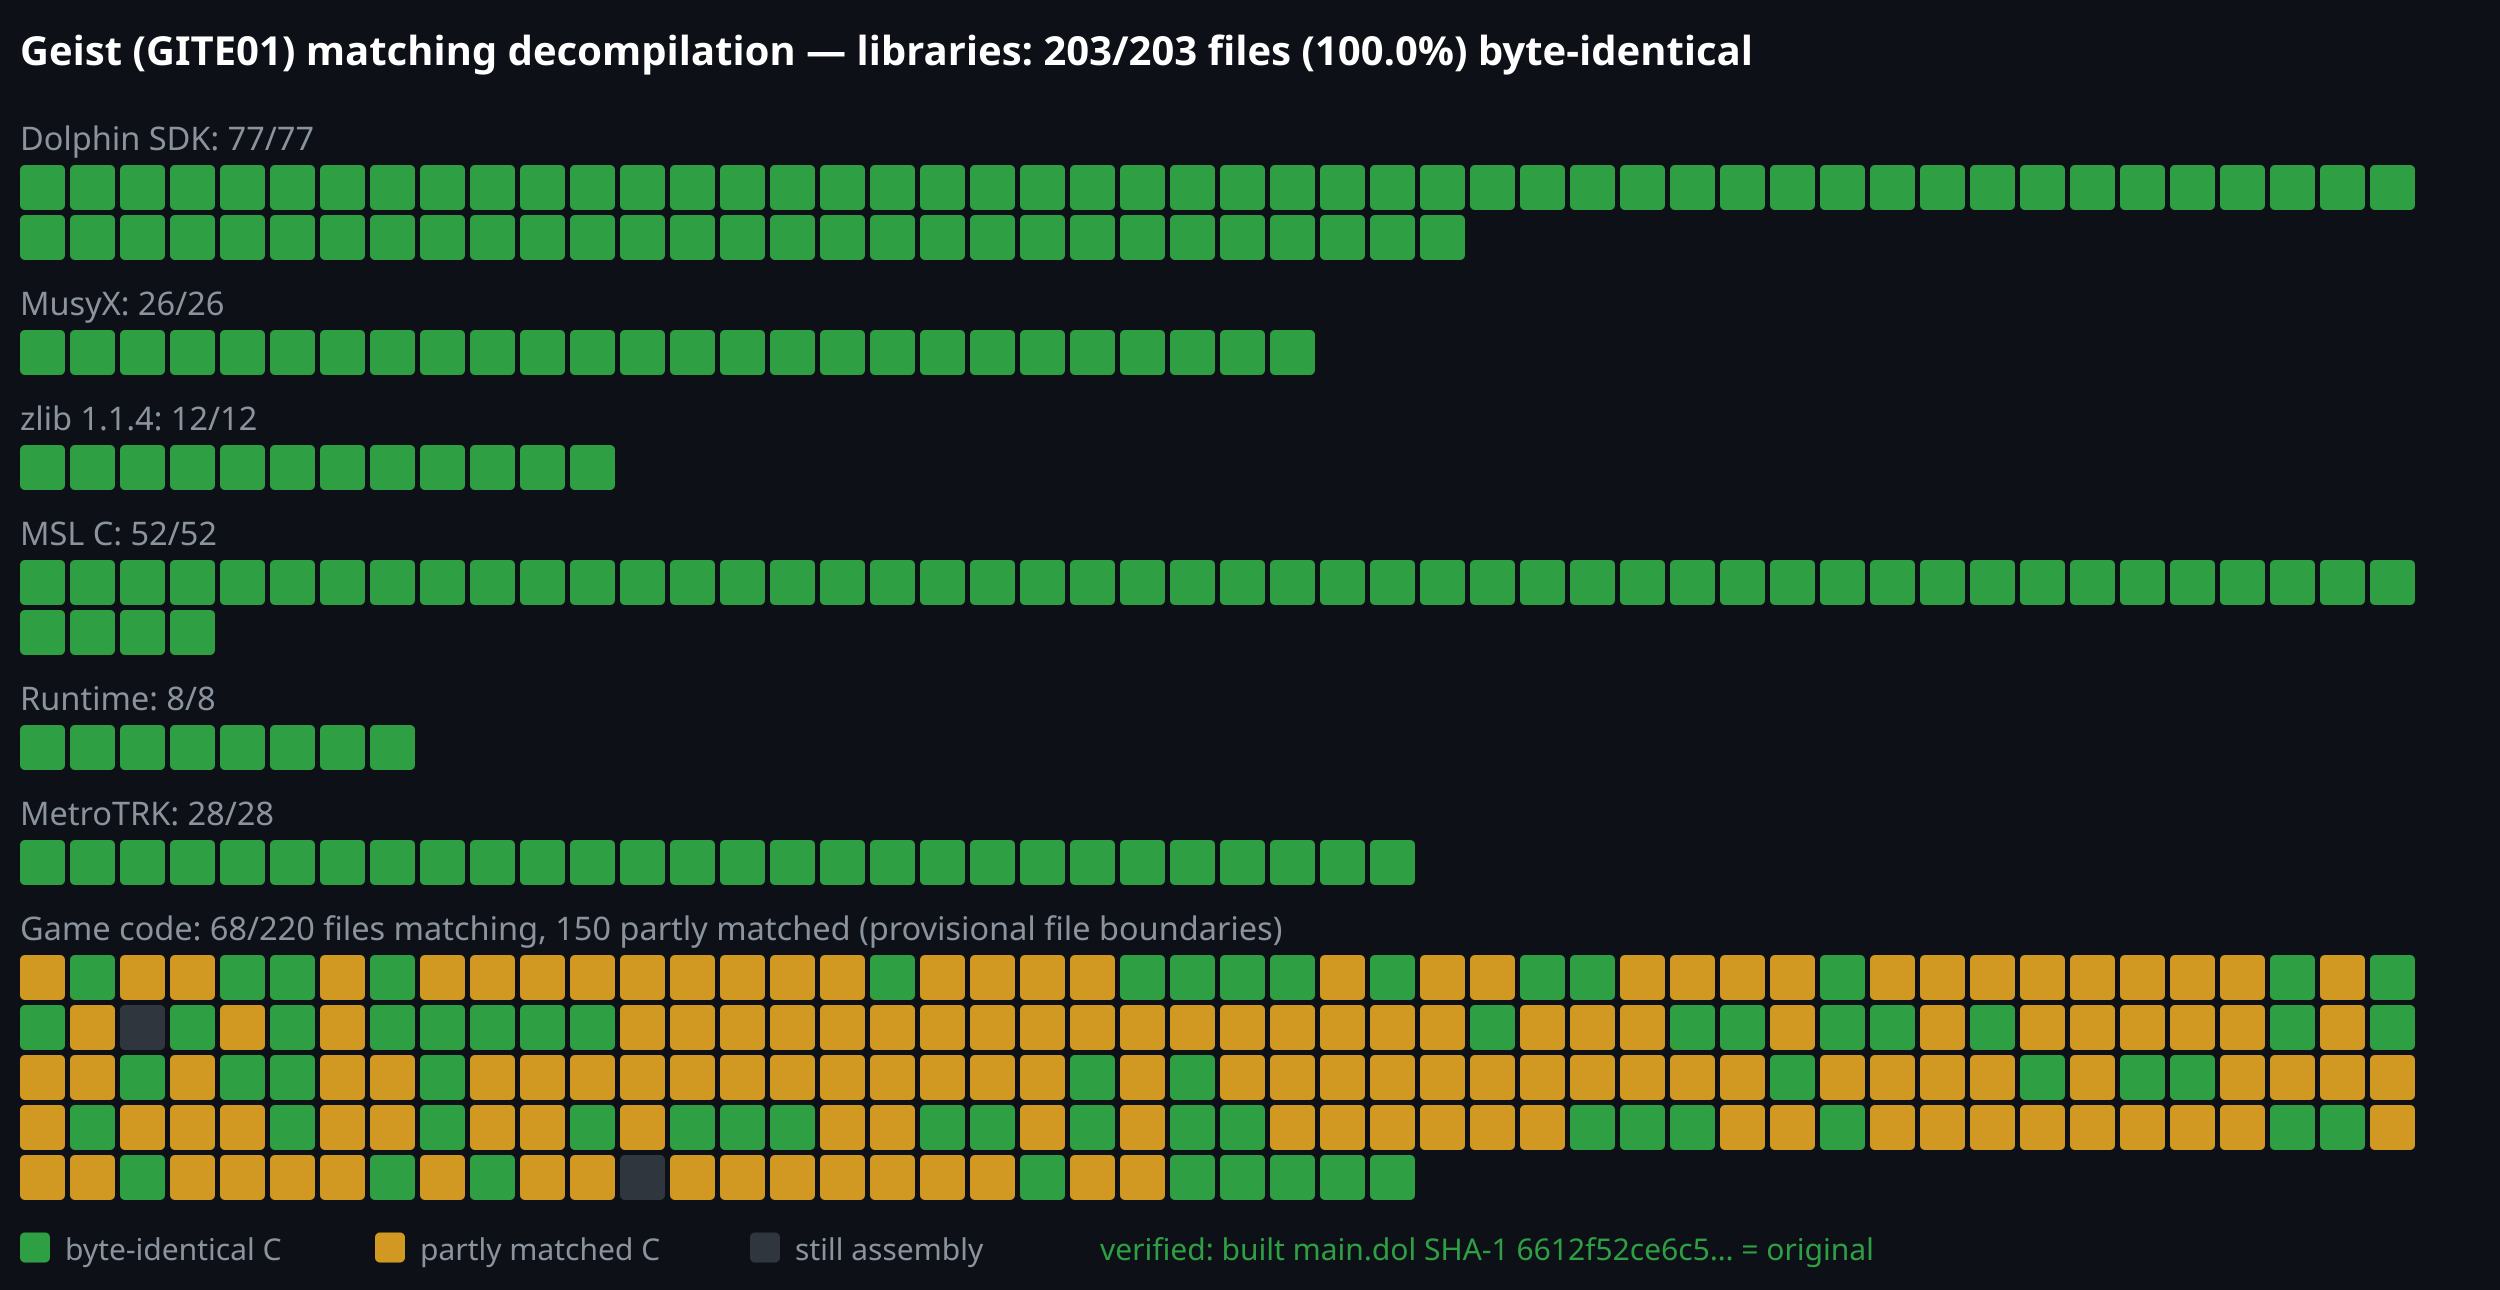
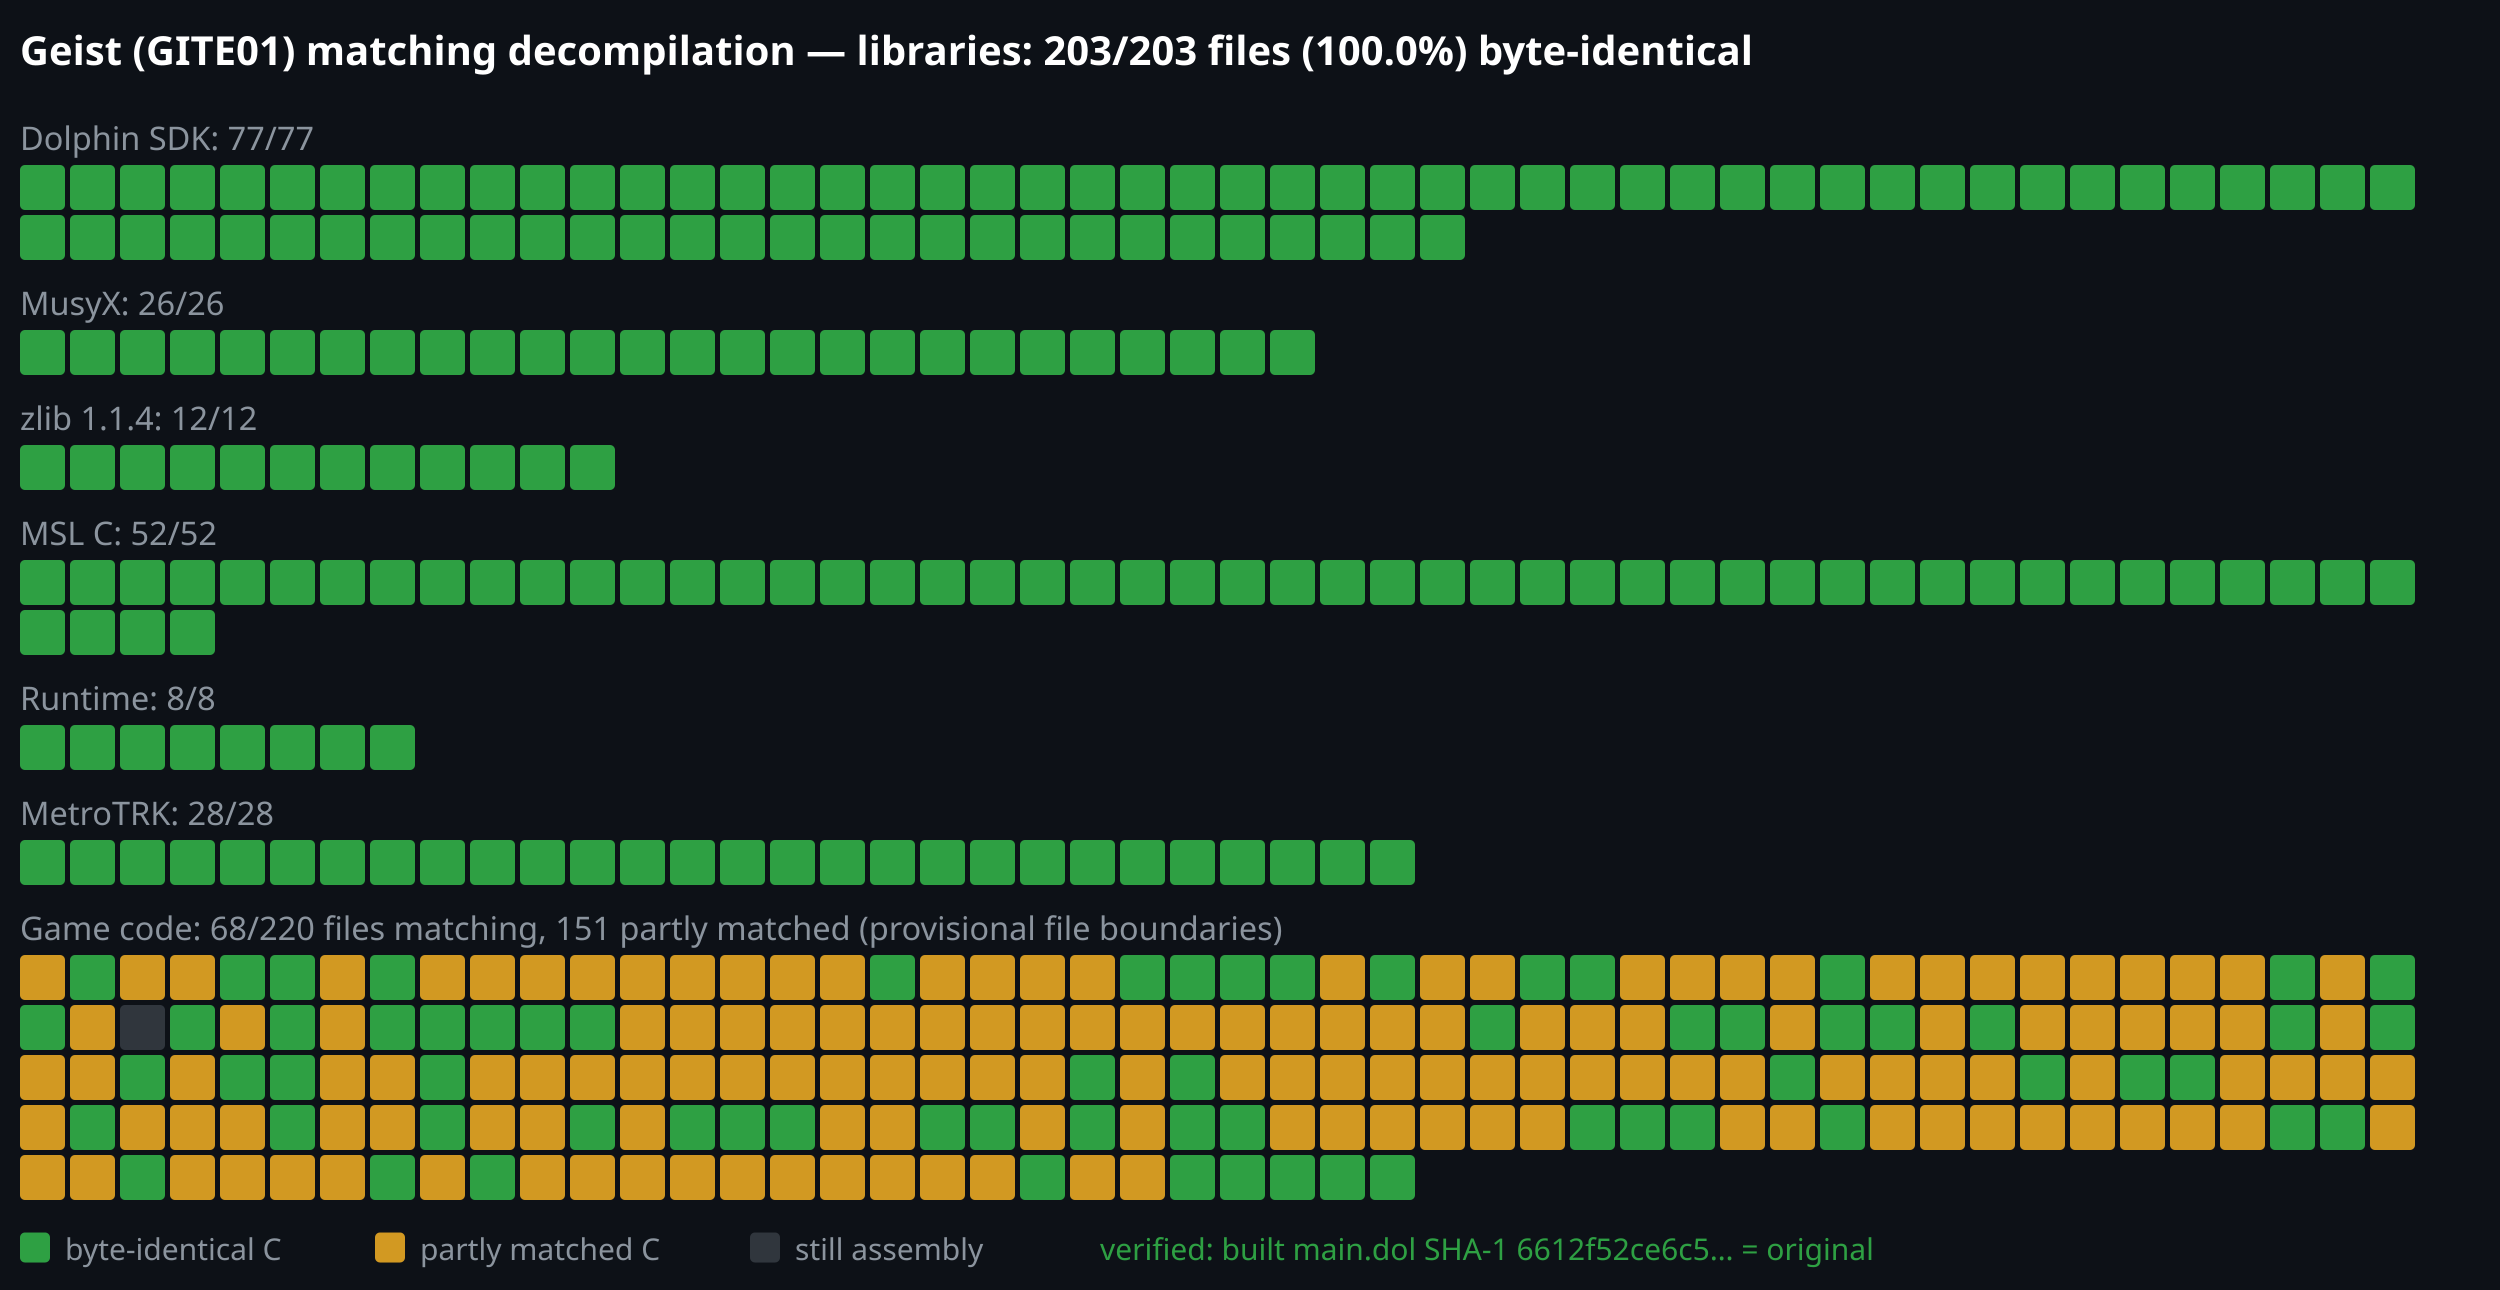
<svg xmlns="http://www.w3.org/2000/svg" viewBox="0 0 1000 516" width="1000" height="516">
  <rect width="1000" height="516" fill="#0d1117" />
  <text x="8" y="26" font-family="sans-serif" font-size="16" font-weight="bold" fill="#ffffff">Geist (GITE01) matching decompilation — libraries: 203/203 files (100.0%) byte-identical</text>
  <text x="8" y="60" font-family="sans-serif" font-size="13" font-weight="normal" fill="#8b949e">Dolphin SDK: 77/77</text>
  <rect x="8" y="66" width="18" height="18" rx="2" fill="#2ea043" />
  <rect x="28" y="66" width="18" height="18" rx="2" fill="#2ea043" />
  <rect x="48" y="66" width="18" height="18" rx="2" fill="#2ea043" />
  <rect x="68" y="66" width="18" height="18" rx="2" fill="#2ea043" />
  <rect x="88" y="66" width="18" height="18" rx="2" fill="#2ea043" />
  <rect x="108" y="66" width="18" height="18" rx="2" fill="#2ea043" />
  <rect x="128" y="66" width="18" height="18" rx="2" fill="#2ea043" />
  <rect x="148" y="66" width="18" height="18" rx="2" fill="#2ea043" />
  <rect x="168" y="66" width="18" height="18" rx="2" fill="#2ea043" />
  <rect x="188" y="66" width="18" height="18" rx="2" fill="#2ea043" />
  <rect x="208" y="66" width="18" height="18" rx="2" fill="#2ea043" />
  <rect x="228" y="66" width="18" height="18" rx="2" fill="#2ea043" />
  <rect x="248" y="66" width="18" height="18" rx="2" fill="#2ea043" />
  <rect x="268" y="66" width="18" height="18" rx="2" fill="#2ea043" />
  <rect x="288" y="66" width="18" height="18" rx="2" fill="#2ea043" />
  <rect x="308" y="66" width="18" height="18" rx="2" fill="#2ea043" />
  <rect x="328" y="66" width="18" height="18" rx="2" fill="#2ea043" />
  <rect x="348" y="66" width="18" height="18" rx="2" fill="#2ea043" />
  <rect x="368" y="66" width="18" height="18" rx="2" fill="#2ea043" />
  <rect x="388" y="66" width="18" height="18" rx="2" fill="#2ea043" />
  <rect x="408" y="66" width="18" height="18" rx="2" fill="#2ea043" />
  <rect x="428" y="66" width="18" height="18" rx="2" fill="#2ea043" />
  <rect x="448" y="66" width="18" height="18" rx="2" fill="#2ea043" />
  <rect x="468" y="66" width="18" height="18" rx="2" fill="#2ea043" />
  <rect x="488" y="66" width="18" height="18" rx="2" fill="#2ea043" />
  <rect x="508" y="66" width="18" height="18" rx="2" fill="#2ea043" />
  <rect x="528" y="66" width="18" height="18" rx="2" fill="#2ea043" />
  <rect x="548" y="66" width="18" height="18" rx="2" fill="#2ea043" />
  <rect x="568" y="66" width="18" height="18" rx="2" fill="#2ea043" />
  <rect x="588" y="66" width="18" height="18" rx="2" fill="#2ea043" />
  <rect x="608" y="66" width="18" height="18" rx="2" fill="#2ea043" />
  <rect x="628" y="66" width="18" height="18" rx="2" fill="#2ea043" />
  <rect x="648" y="66" width="18" height="18" rx="2" fill="#2ea043" />
  <rect x="668" y="66" width="18" height="18" rx="2" fill="#2ea043" />
  <rect x="688" y="66" width="18" height="18" rx="2" fill="#2ea043" />
  <rect x="708" y="66" width="18" height="18" rx="2" fill="#2ea043" />
  <rect x="728" y="66" width="18" height="18" rx="2" fill="#2ea043" />
  <rect x="748" y="66" width="18" height="18" rx="2" fill="#2ea043" />
  <rect x="768" y="66" width="18" height="18" rx="2" fill="#2ea043" />
  <rect x="788" y="66" width="18" height="18" rx="2" fill="#2ea043" />
  <rect x="808" y="66" width="18" height="18" rx="2" fill="#2ea043" />
  <rect x="828" y="66" width="18" height="18" rx="2" fill="#2ea043" />
  <rect x="848" y="66" width="18" height="18" rx="2" fill="#2ea043" />
  <rect x="868" y="66" width="18" height="18" rx="2" fill="#2ea043" />
  <rect x="888" y="66" width="18" height="18" rx="2" fill="#2ea043" />
  <rect x="908" y="66" width="18" height="18" rx="2" fill="#2ea043" />
  <rect x="928" y="66" width="18" height="18" rx="2" fill="#2ea043" />
  <rect x="948" y="66" width="18" height="18" rx="2" fill="#2ea043" />
  <rect x="8" y="86" width="18" height="18" rx="2" fill="#2ea043" />
  <rect x="28" y="86" width="18" height="18" rx="2" fill="#2ea043" />
  <rect x="48" y="86" width="18" height="18" rx="2" fill="#2ea043" />
  <rect x="68" y="86" width="18" height="18" rx="2" fill="#2ea043" />
  <rect x="88" y="86" width="18" height="18" rx="2" fill="#2ea043" />
  <rect x="108" y="86" width="18" height="18" rx="2" fill="#2ea043" />
  <rect x="128" y="86" width="18" height="18" rx="2" fill="#2ea043" />
  <rect x="148" y="86" width="18" height="18" rx="2" fill="#2ea043" />
  <rect x="168" y="86" width="18" height="18" rx="2" fill="#2ea043" />
  <rect x="188" y="86" width="18" height="18" rx="2" fill="#2ea043" />
  <rect x="208" y="86" width="18" height="18" rx="2" fill="#2ea043" />
  <rect x="228" y="86" width="18" height="18" rx="2" fill="#2ea043" />
  <rect x="248" y="86" width="18" height="18" rx="2" fill="#2ea043" />
  <rect x="268" y="86" width="18" height="18" rx="2" fill="#2ea043" />
  <rect x="288" y="86" width="18" height="18" rx="2" fill="#2ea043" />
  <rect x="308" y="86" width="18" height="18" rx="2" fill="#2ea043" />
  <rect x="328" y="86" width="18" height="18" rx="2" fill="#2ea043" />
  <rect x="348" y="86" width="18" height="18" rx="2" fill="#2ea043" />
  <rect x="368" y="86" width="18" height="18" rx="2" fill="#2ea043" />
  <rect x="388" y="86" width="18" height="18" rx="2" fill="#2ea043" />
  <rect x="408" y="86" width="18" height="18" rx="2" fill="#2ea043" />
  <rect x="428" y="86" width="18" height="18" rx="2" fill="#2ea043" />
  <rect x="448" y="86" width="18" height="18" rx="2" fill="#2ea043" />
  <rect x="468" y="86" width="18" height="18" rx="2" fill="#2ea043" />
  <rect x="488" y="86" width="18" height="18" rx="2" fill="#2ea043" />
  <rect x="508" y="86" width="18" height="18" rx="2" fill="#2ea043" />
  <rect x="528" y="86" width="18" height="18" rx="2" fill="#2ea043" />
  <rect x="548" y="86" width="18" height="18" rx="2" fill="#2ea043" />
  <rect x="568" y="86" width="18" height="18" rx="2" fill="#2ea043" />
  <text x="8" y="126" font-family="sans-serif" font-size="13" font-weight="normal" fill="#8b949e">MusyX: 26/26</text>
  <rect x="8" y="132" width="18" height="18" rx="2" fill="#2ea043" />
  <rect x="28" y="132" width="18" height="18" rx="2" fill="#2ea043" />
  <rect x="48" y="132" width="18" height="18" rx="2" fill="#2ea043" />
  <rect x="68" y="132" width="18" height="18" rx="2" fill="#2ea043" />
  <rect x="88" y="132" width="18" height="18" rx="2" fill="#2ea043" />
  <rect x="108" y="132" width="18" height="18" rx="2" fill="#2ea043" />
  <rect x="128" y="132" width="18" height="18" rx="2" fill="#2ea043" />
  <rect x="148" y="132" width="18" height="18" rx="2" fill="#2ea043" />
  <rect x="168" y="132" width="18" height="18" rx="2" fill="#2ea043" />
  <rect x="188" y="132" width="18" height="18" rx="2" fill="#2ea043" />
  <rect x="208" y="132" width="18" height="18" rx="2" fill="#2ea043" />
  <rect x="228" y="132" width="18" height="18" rx="2" fill="#2ea043" />
  <rect x="248" y="132" width="18" height="18" rx="2" fill="#2ea043" />
  <rect x="268" y="132" width="18" height="18" rx="2" fill="#2ea043" />
  <rect x="288" y="132" width="18" height="18" rx="2" fill="#2ea043" />
  <rect x="308" y="132" width="18" height="18" rx="2" fill="#2ea043" />
  <rect x="328" y="132" width="18" height="18" rx="2" fill="#2ea043" />
  <rect x="348" y="132" width="18" height="18" rx="2" fill="#2ea043" />
  <rect x="368" y="132" width="18" height="18" rx="2" fill="#2ea043" />
  <rect x="388" y="132" width="18" height="18" rx="2" fill="#2ea043" />
  <rect x="408" y="132" width="18" height="18" rx="2" fill="#2ea043" />
  <rect x="428" y="132" width="18" height="18" rx="2" fill="#2ea043" />
  <rect x="448" y="132" width="18" height="18" rx="2" fill="#2ea043" />
  <rect x="468" y="132" width="18" height="18" rx="2" fill="#2ea043" />
  <rect x="488" y="132" width="18" height="18" rx="2" fill="#2ea043" />
  <rect x="508" y="132" width="18" height="18" rx="2" fill="#2ea043" />
  <text x="8" y="172" font-family="sans-serif" font-size="13" font-weight="normal" fill="#8b949e">zlib 1.1.4: 12/12</text>
  <rect x="8" y="178" width="18" height="18" rx="2" fill="#2ea043" />
  <rect x="28" y="178" width="18" height="18" rx="2" fill="#2ea043" />
  <rect x="48" y="178" width="18" height="18" rx="2" fill="#2ea043" />
  <rect x="68" y="178" width="18" height="18" rx="2" fill="#2ea043" />
  <rect x="88" y="178" width="18" height="18" rx="2" fill="#2ea043" />
  <rect x="108" y="178" width="18" height="18" rx="2" fill="#2ea043" />
  <rect x="128" y="178" width="18" height="18" rx="2" fill="#2ea043" />
  <rect x="148" y="178" width="18" height="18" rx="2" fill="#2ea043" />
  <rect x="168" y="178" width="18" height="18" rx="2" fill="#2ea043" />
  <rect x="188" y="178" width="18" height="18" rx="2" fill="#2ea043" />
  <rect x="208" y="178" width="18" height="18" rx="2" fill="#2ea043" />
  <rect x="228" y="178" width="18" height="18" rx="2" fill="#2ea043" />
  <text x="8" y="218" font-family="sans-serif" font-size="13" font-weight="normal" fill="#8b949e">MSL C: 52/52</text>
  <rect x="8" y="224" width="18" height="18" rx="2" fill="#2ea043" />
  <rect x="28" y="224" width="18" height="18" rx="2" fill="#2ea043" />
  <rect x="48" y="224" width="18" height="18" rx="2" fill="#2ea043" />
  <rect x="68" y="224" width="18" height="18" rx="2" fill="#2ea043" />
  <rect x="88" y="224" width="18" height="18" rx="2" fill="#2ea043" />
  <rect x="108" y="224" width="18" height="18" rx="2" fill="#2ea043" />
  <rect x="128" y="224" width="18" height="18" rx="2" fill="#2ea043" />
  <rect x="148" y="224" width="18" height="18" rx="2" fill="#2ea043" />
  <rect x="168" y="224" width="18" height="18" rx="2" fill="#2ea043" />
  <rect x="188" y="224" width="18" height="18" rx="2" fill="#2ea043" />
  <rect x="208" y="224" width="18" height="18" rx="2" fill="#2ea043" />
  <rect x="228" y="224" width="18" height="18" rx="2" fill="#2ea043" />
  <rect x="248" y="224" width="18" height="18" rx="2" fill="#2ea043" />
  <rect x="268" y="224" width="18" height="18" rx="2" fill="#2ea043" />
  <rect x="288" y="224" width="18" height="18" rx="2" fill="#2ea043" />
  <rect x="308" y="224" width="18" height="18" rx="2" fill="#2ea043" />
  <rect x="328" y="224" width="18" height="18" rx="2" fill="#2ea043" />
  <rect x="348" y="224" width="18" height="18" rx="2" fill="#2ea043" />
  <rect x="368" y="224" width="18" height="18" rx="2" fill="#2ea043" />
  <rect x="388" y="224" width="18" height="18" rx="2" fill="#2ea043" />
  <rect x="408" y="224" width="18" height="18" rx="2" fill="#2ea043" />
  <rect x="428" y="224" width="18" height="18" rx="2" fill="#2ea043" />
  <rect x="448" y="224" width="18" height="18" rx="2" fill="#2ea043" />
  <rect x="468" y="224" width="18" height="18" rx="2" fill="#2ea043" />
  <rect x="488" y="224" width="18" height="18" rx="2" fill="#2ea043" />
  <rect x="508" y="224" width="18" height="18" rx="2" fill="#2ea043" />
  <rect x="528" y="224" width="18" height="18" rx="2" fill="#2ea043" />
  <rect x="548" y="224" width="18" height="18" rx="2" fill="#2ea043" />
  <rect x="568" y="224" width="18" height="18" rx="2" fill="#2ea043" />
  <rect x="588" y="224" width="18" height="18" rx="2" fill="#2ea043" />
  <rect x="608" y="224" width="18" height="18" rx="2" fill="#2ea043" />
  <rect x="628" y="224" width="18" height="18" rx="2" fill="#2ea043" />
  <rect x="648" y="224" width="18" height="18" rx="2" fill="#2ea043" />
  <rect x="668" y="224" width="18" height="18" rx="2" fill="#2ea043" />
  <rect x="688" y="224" width="18" height="18" rx="2" fill="#2ea043" />
  <rect x="708" y="224" width="18" height="18" rx="2" fill="#2ea043" />
  <rect x="728" y="224" width="18" height="18" rx="2" fill="#2ea043" />
  <rect x="748" y="224" width="18" height="18" rx="2" fill="#2ea043" />
  <rect x="768" y="224" width="18" height="18" rx="2" fill="#2ea043" />
  <rect x="788" y="224" width="18" height="18" rx="2" fill="#2ea043" />
  <rect x="808" y="224" width="18" height="18" rx="2" fill="#2ea043" />
  <rect x="828" y="224" width="18" height="18" rx="2" fill="#2ea043" />
  <rect x="848" y="224" width="18" height="18" rx="2" fill="#2ea043" />
  <rect x="868" y="224" width="18" height="18" rx="2" fill="#2ea043" />
  <rect x="888" y="224" width="18" height="18" rx="2" fill="#2ea043" />
  <rect x="908" y="224" width="18" height="18" rx="2" fill="#2ea043" />
  <rect x="928" y="224" width="18" height="18" rx="2" fill="#2ea043" />
  <rect x="948" y="224" width="18" height="18" rx="2" fill="#2ea043" />
  <rect x="8" y="244" width="18" height="18" rx="2" fill="#2ea043" />
  <rect x="28" y="244" width="18" height="18" rx="2" fill="#2ea043" />
  <rect x="48" y="244" width="18" height="18" rx="2" fill="#2ea043" />
  <rect x="68" y="244" width="18" height="18" rx="2" fill="#2ea043" />
  <text x="8" y="284" font-family="sans-serif" font-size="13" font-weight="normal" fill="#8b949e">Runtime: 8/8</text>
  <rect x="8" y="290" width="18" height="18" rx="2" fill="#2ea043" />
  <rect x="28" y="290" width="18" height="18" rx="2" fill="#2ea043" />
  <rect x="48" y="290" width="18" height="18" rx="2" fill="#2ea043" />
  <rect x="68" y="290" width="18" height="18" rx="2" fill="#2ea043" />
  <rect x="88" y="290" width="18" height="18" rx="2" fill="#2ea043" />
  <rect x="108" y="290" width="18" height="18" rx="2" fill="#2ea043" />
  <rect x="128" y="290" width="18" height="18" rx="2" fill="#2ea043" />
  <rect x="148" y="290" width="18" height="18" rx="2" fill="#2ea043" />
  <text x="8" y="330" font-family="sans-serif" font-size="13" font-weight="normal" fill="#8b949e">MetroTRK: 28/28</text>
  <rect x="8" y="336" width="18" height="18" rx="2" fill="#2ea043" />
  <rect x="28" y="336" width="18" height="18" rx="2" fill="#2ea043" />
  <rect x="48" y="336" width="18" height="18" rx="2" fill="#2ea043" />
  <rect x="68" y="336" width="18" height="18" rx="2" fill="#2ea043" />
  <rect x="88" y="336" width="18" height="18" rx="2" fill="#2ea043" />
  <rect x="108" y="336" width="18" height="18" rx="2" fill="#2ea043" />
  <rect x="128" y="336" width="18" height="18" rx="2" fill="#2ea043" />
  <rect x="148" y="336" width="18" height="18" rx="2" fill="#2ea043" />
  <rect x="168" y="336" width="18" height="18" rx="2" fill="#2ea043" />
  <rect x="188" y="336" width="18" height="18" rx="2" fill="#2ea043" />
  <rect x="208" y="336" width="18" height="18" rx="2" fill="#2ea043" />
  <rect x="228" y="336" width="18" height="18" rx="2" fill="#2ea043" />
  <rect x="248" y="336" width="18" height="18" rx="2" fill="#2ea043" />
  <rect x="268" y="336" width="18" height="18" rx="2" fill="#2ea043" />
  <rect x="288" y="336" width="18" height="18" rx="2" fill="#2ea043" />
  <rect x="308" y="336" width="18" height="18" rx="2" fill="#2ea043" />
  <rect x="328" y="336" width="18" height="18" rx="2" fill="#2ea043" />
  <rect x="348" y="336" width="18" height="18" rx="2" fill="#2ea043" />
  <rect x="368" y="336" width="18" height="18" rx="2" fill="#2ea043" />
  <rect x="388" y="336" width="18" height="18" rx="2" fill="#2ea043" />
  <rect x="408" y="336" width="18" height="18" rx="2" fill="#2ea043" />
  <rect x="428" y="336" width="18" height="18" rx="2" fill="#2ea043" />
  <rect x="448" y="336" width="18" height="18" rx="2" fill="#2ea043" />
  <rect x="468" y="336" width="18" height="18" rx="2" fill="#2ea043" />
  <rect x="488" y="336" width="18" height="18" rx="2" fill="#2ea043" />
  <rect x="508" y="336" width="18" height="18" rx="2" fill="#2ea043" />
  <rect x="528" y="336" width="18" height="18" rx="2" fill="#2ea043" />
  <rect x="548" y="336" width="18" height="18" rx="2" fill="#2ea043" />
-   <text x="8" y="376" font-family="sans-serif" font-size="13" font-weight="normal" fill="#8b949e">Game code: 68/220 files matching, 150 partly matched (provisional file boundaries)</text>
+   <text x="8" y="376" font-family="sans-serif" font-size="13" font-weight="normal" fill="#8b949e">Game code: 68/220 files matching, 151 partly matched (provisional file boundaries)</text>
  <rect x="8" y="382" width="18" height="18" rx="2" fill="#d29922" />
  <rect x="28" y="382" width="18" height="18" rx="2" fill="#2ea043" />
  <rect x="48" y="382" width="18" height="18" rx="2" fill="#d29922" />
  <rect x="68" y="382" width="18" height="18" rx="2" fill="#d29922" />
  <rect x="88" y="382" width="18" height="18" rx="2" fill="#2ea043" />
  <rect x="108" y="382" width="18" height="18" rx="2" fill="#2ea043" />
  <rect x="128" y="382" width="18" height="18" rx="2" fill="#d29922" />
  <rect x="148" y="382" width="18" height="18" rx="2" fill="#2ea043" />
  <rect x="168" y="382" width="18" height="18" rx="2" fill="#d29922" />
  <rect x="188" y="382" width="18" height="18" rx="2" fill="#d29922" />
  <rect x="208" y="382" width="18" height="18" rx="2" fill="#d29922" />
  <rect x="228" y="382" width="18" height="18" rx="2" fill="#d29922" />
  <rect x="248" y="382" width="18" height="18" rx="2" fill="#d29922" />
  <rect x="268" y="382" width="18" height="18" rx="2" fill="#d29922" />
  <rect x="288" y="382" width="18" height="18" rx="2" fill="#d29922" />
  <rect x="308" y="382" width="18" height="18" rx="2" fill="#d29922" />
  <rect x="328" y="382" width="18" height="18" rx="2" fill="#d29922" />
  <rect x="348" y="382" width="18" height="18" rx="2" fill="#2ea043" />
  <rect x="368" y="382" width="18" height="18" rx="2" fill="#d29922" />
  <rect x="388" y="382" width="18" height="18" rx="2" fill="#d29922" />
  <rect x="408" y="382" width="18" height="18" rx="2" fill="#d29922" />
  <rect x="428" y="382" width="18" height="18" rx="2" fill="#d29922" />
  <rect x="448" y="382" width="18" height="18" rx="2" fill="#2ea043" />
  <rect x="468" y="382" width="18" height="18" rx="2" fill="#2ea043" />
  <rect x="488" y="382" width="18" height="18" rx="2" fill="#2ea043" />
  <rect x="508" y="382" width="18" height="18" rx="2" fill="#2ea043" />
  <rect x="528" y="382" width="18" height="18" rx="2" fill="#d29922" />
  <rect x="548" y="382" width="18" height="18" rx="2" fill="#2ea043" />
  <rect x="568" y="382" width="18" height="18" rx="2" fill="#d29922" />
  <rect x="588" y="382" width="18" height="18" rx="2" fill="#d29922" />
  <rect x="608" y="382" width="18" height="18" rx="2" fill="#2ea043" />
  <rect x="628" y="382" width="18" height="18" rx="2" fill="#2ea043" />
  <rect x="648" y="382" width="18" height="18" rx="2" fill="#d29922" />
  <rect x="668" y="382" width="18" height="18" rx="2" fill="#d29922" />
  <rect x="688" y="382" width="18" height="18" rx="2" fill="#d29922" />
  <rect x="708" y="382" width="18" height="18" rx="2" fill="#d29922" />
  <rect x="728" y="382" width="18" height="18" rx="2" fill="#2ea043" />
  <rect x="748" y="382" width="18" height="18" rx="2" fill="#d29922" />
  <rect x="768" y="382" width="18" height="18" rx="2" fill="#d29922" />
  <rect x="788" y="382" width="18" height="18" rx="2" fill="#d29922" />
  <rect x="808" y="382" width="18" height="18" rx="2" fill="#d29922" />
  <rect x="828" y="382" width="18" height="18" rx="2" fill="#d29922" />
  <rect x="848" y="382" width="18" height="18" rx="2" fill="#d29922" />
  <rect x="868" y="382" width="18" height="18" rx="2" fill="#d29922" />
  <rect x="888" y="382" width="18" height="18" rx="2" fill="#d29922" />
  <rect x="908" y="382" width="18" height="18" rx="2" fill="#2ea043" />
  <rect x="928" y="382" width="18" height="18" rx="2" fill="#d29922" />
  <rect x="948" y="382" width="18" height="18" rx="2" fill="#2ea043" />
  <rect x="8" y="402" width="18" height="18" rx="2" fill="#2ea043" />
  <rect x="28" y="402" width="18" height="18" rx="2" fill="#d29922" />
  <rect x="48" y="402" width="18" height="18" rx="2" fill="#30363d" />
  <rect x="68" y="402" width="18" height="18" rx="2" fill="#2ea043" />
  <rect x="88" y="402" width="18" height="18" rx="2" fill="#d29922" />
  <rect x="108" y="402" width="18" height="18" rx="2" fill="#2ea043" />
  <rect x="128" y="402" width="18" height="18" rx="2" fill="#d29922" />
  <rect x="148" y="402" width="18" height="18" rx="2" fill="#2ea043" />
  <rect x="168" y="402" width="18" height="18" rx="2" fill="#2ea043" />
  <rect x="188" y="402" width="18" height="18" rx="2" fill="#2ea043" />
  <rect x="208" y="402" width="18" height="18" rx="2" fill="#2ea043" />
  <rect x="228" y="402" width="18" height="18" rx="2" fill="#2ea043" />
  <rect x="248" y="402" width="18" height="18" rx="2" fill="#d29922" />
  <rect x="268" y="402" width="18" height="18" rx="2" fill="#d29922" />
  <rect x="288" y="402" width="18" height="18" rx="2" fill="#d29922" />
  <rect x="308" y="402" width="18" height="18" rx="2" fill="#d29922" />
  <rect x="328" y="402" width="18" height="18" rx="2" fill="#d29922" />
  <rect x="348" y="402" width="18" height="18" rx="2" fill="#d29922" />
  <rect x="368" y="402" width="18" height="18" rx="2" fill="#d29922" />
  <rect x="388" y="402" width="18" height="18" rx="2" fill="#d29922" />
  <rect x="408" y="402" width="18" height="18" rx="2" fill="#d29922" />
  <rect x="428" y="402" width="18" height="18" rx="2" fill="#d29922" />
  <rect x="448" y="402" width="18" height="18" rx="2" fill="#d29922" />
  <rect x="468" y="402" width="18" height="18" rx="2" fill="#d29922" />
  <rect x="488" y="402" width="18" height="18" rx="2" fill="#d29922" />
  <rect x="508" y="402" width="18" height="18" rx="2" fill="#d29922" />
  <rect x="528" y="402" width="18" height="18" rx="2" fill="#d29922" />
  <rect x="548" y="402" width="18" height="18" rx="2" fill="#d29922" />
  <rect x="568" y="402" width="18" height="18" rx="2" fill="#d29922" />
  <rect x="588" y="402" width="18" height="18" rx="2" fill="#2ea043" />
  <rect x="608" y="402" width="18" height="18" rx="2" fill="#d29922" />
  <rect x="628" y="402" width="18" height="18" rx="2" fill="#d29922" />
  <rect x="648" y="402" width="18" height="18" rx="2" fill="#d29922" />
  <rect x="668" y="402" width="18" height="18" rx="2" fill="#2ea043" />
  <rect x="688" y="402" width="18" height="18" rx="2" fill="#2ea043" />
  <rect x="708" y="402" width="18" height="18" rx="2" fill="#d29922" />
  <rect x="728" y="402" width="18" height="18" rx="2" fill="#2ea043" />
  <rect x="748" y="402" width="18" height="18" rx="2" fill="#2ea043" />
  <rect x="768" y="402" width="18" height="18" rx="2" fill="#d29922" />
  <rect x="788" y="402" width="18" height="18" rx="2" fill="#2ea043" />
  <rect x="808" y="402" width="18" height="18" rx="2" fill="#d29922" />
  <rect x="828" y="402" width="18" height="18" rx="2" fill="#d29922" />
  <rect x="848" y="402" width="18" height="18" rx="2" fill="#d29922" />
  <rect x="868" y="402" width="18" height="18" rx="2" fill="#d29922" />
  <rect x="888" y="402" width="18" height="18" rx="2" fill="#d29922" />
  <rect x="908" y="402" width="18" height="18" rx="2" fill="#2ea043" />
  <rect x="928" y="402" width="18" height="18" rx="2" fill="#d29922" />
  <rect x="948" y="402" width="18" height="18" rx="2" fill="#2ea043" />
  <rect x="8" y="422" width="18" height="18" rx="2" fill="#d29922" />
  <rect x="28" y="422" width="18" height="18" rx="2" fill="#d29922" />
  <rect x="48" y="422" width="18" height="18" rx="2" fill="#2ea043" />
  <rect x="68" y="422" width="18" height="18" rx="2" fill="#d29922" />
  <rect x="88" y="422" width="18" height="18" rx="2" fill="#2ea043" />
  <rect x="108" y="422" width="18" height="18" rx="2" fill="#2ea043" />
  <rect x="128" y="422" width="18" height="18" rx="2" fill="#d29922" />
  <rect x="148" y="422" width="18" height="18" rx="2" fill="#d29922" />
  <rect x="168" y="422" width="18" height="18" rx="2" fill="#2ea043" />
  <rect x="188" y="422" width="18" height="18" rx="2" fill="#d29922" />
  <rect x="208" y="422" width="18" height="18" rx="2" fill="#d29922" />
  <rect x="228" y="422" width="18" height="18" rx="2" fill="#d29922" />
  <rect x="248" y="422" width="18" height="18" rx="2" fill="#d29922" />
  <rect x="268" y="422" width="18" height="18" rx="2" fill="#d29922" />
  <rect x="288" y="422" width="18" height="18" rx="2" fill="#d29922" />
  <rect x="308" y="422" width="18" height="18" rx="2" fill="#d29922" />
  <rect x="328" y="422" width="18" height="18" rx="2" fill="#d29922" />
  <rect x="348" y="422" width="18" height="18" rx="2" fill="#d29922" />
  <rect x="368" y="422" width="18" height="18" rx="2" fill="#d29922" />
  <rect x="388" y="422" width="18" height="18" rx="2" fill="#d29922" />
  <rect x="408" y="422" width="18" height="18" rx="2" fill="#d29922" />
  <rect x="428" y="422" width="18" height="18" rx="2" fill="#2ea043" />
  <rect x="448" y="422" width="18" height="18" rx="2" fill="#d29922" />
  <rect x="468" y="422" width="18" height="18" rx="2" fill="#2ea043" />
  <rect x="488" y="422" width="18" height="18" rx="2" fill="#d29922" />
  <rect x="508" y="422" width="18" height="18" rx="2" fill="#d29922" />
  <rect x="528" y="422" width="18" height="18" rx="2" fill="#d29922" />
  <rect x="548" y="422" width="18" height="18" rx="2" fill="#d29922" />
  <rect x="568" y="422" width="18" height="18" rx="2" fill="#d29922" />
  <rect x="588" y="422" width="18" height="18" rx="2" fill="#d29922" />
  <rect x="608" y="422" width="18" height="18" rx="2" fill="#d29922" />
  <rect x="628" y="422" width="18" height="18" rx="2" fill="#d29922" />
  <rect x="648" y="422" width="18" height="18" rx="2" fill="#d29922" />
  <rect x="668" y="422" width="18" height="18" rx="2" fill="#d29922" />
  <rect x="688" y="422" width="18" height="18" rx="2" fill="#d29922" />
  <rect x="708" y="422" width="18" height="18" rx="2" fill="#2ea043" />
  <rect x="728" y="422" width="18" height="18" rx="2" fill="#d29922" />
  <rect x="748" y="422" width="18" height="18" rx="2" fill="#d29922" />
  <rect x="768" y="422" width="18" height="18" rx="2" fill="#d29922" />
  <rect x="788" y="422" width="18" height="18" rx="2" fill="#d29922" />
  <rect x="808" y="422" width="18" height="18" rx="2" fill="#2ea043" />
  <rect x="828" y="422" width="18" height="18" rx="2" fill="#d29922" />
  <rect x="848" y="422" width="18" height="18" rx="2" fill="#2ea043" />
  <rect x="868" y="422" width="18" height="18" rx="2" fill="#2ea043" />
  <rect x="888" y="422" width="18" height="18" rx="2" fill="#d29922" />
  <rect x="908" y="422" width="18" height="18" rx="2" fill="#d29922" />
  <rect x="928" y="422" width="18" height="18" rx="2" fill="#d29922" />
  <rect x="948" y="422" width="18" height="18" rx="2" fill="#d29922" />
  <rect x="8" y="442" width="18" height="18" rx="2" fill="#d29922" />
  <rect x="28" y="442" width="18" height="18" rx="2" fill="#2ea043" />
  <rect x="48" y="442" width="18" height="18" rx="2" fill="#d29922" />
  <rect x="68" y="442" width="18" height="18" rx="2" fill="#d29922" />
  <rect x="88" y="442" width="18" height="18" rx="2" fill="#d29922" />
  <rect x="108" y="442" width="18" height="18" rx="2" fill="#2ea043" />
  <rect x="128" y="442" width="18" height="18" rx="2" fill="#d29922" />
  <rect x="148" y="442" width="18" height="18" rx="2" fill="#d29922" />
  <rect x="168" y="442" width="18" height="18" rx="2" fill="#2ea043" />
  <rect x="188" y="442" width="18" height="18" rx="2" fill="#d29922" />
  <rect x="208" y="442" width="18" height="18" rx="2" fill="#d29922" />
  <rect x="228" y="442" width="18" height="18" rx="2" fill="#2ea043" />
  <rect x="248" y="442" width="18" height="18" rx="2" fill="#d29922" />
  <rect x="268" y="442" width="18" height="18" rx="2" fill="#2ea043" />
  <rect x="288" y="442" width="18" height="18" rx="2" fill="#2ea043" />
  <rect x="308" y="442" width="18" height="18" rx="2" fill="#2ea043" />
  <rect x="328" y="442" width="18" height="18" rx="2" fill="#d29922" />
  <rect x="348" y="442" width="18" height="18" rx="2" fill="#d29922" />
  <rect x="368" y="442" width="18" height="18" rx="2" fill="#2ea043" />
  <rect x="388" y="442" width="18" height="18" rx="2" fill="#2ea043" />
  <rect x="408" y="442" width="18" height="18" rx="2" fill="#d29922" />
  <rect x="428" y="442" width="18" height="18" rx="2" fill="#2ea043" />
  <rect x="448" y="442" width="18" height="18" rx="2" fill="#d29922" />
  <rect x="468" y="442" width="18" height="18" rx="2" fill="#2ea043" />
  <rect x="488" y="442" width="18" height="18" rx="2" fill="#2ea043" />
  <rect x="508" y="442" width="18" height="18" rx="2" fill="#d29922" />
  <rect x="528" y="442" width="18" height="18" rx="2" fill="#d29922" />
  <rect x="548" y="442" width="18" height="18" rx="2" fill="#d29922" />
  <rect x="568" y="442" width="18" height="18" rx="2" fill="#d29922" />
  <rect x="588" y="442" width="18" height="18" rx="2" fill="#d29922" />
  <rect x="608" y="442" width="18" height="18" rx="2" fill="#d29922" />
  <rect x="628" y="442" width="18" height="18" rx="2" fill="#2ea043" />
  <rect x="648" y="442" width="18" height="18" rx="2" fill="#2ea043" />
  <rect x="668" y="442" width="18" height="18" rx="2" fill="#2ea043" />
  <rect x="688" y="442" width="18" height="18" rx="2" fill="#d29922" />
  <rect x="708" y="442" width="18" height="18" rx="2" fill="#d29922" />
  <rect x="728" y="442" width="18" height="18" rx="2" fill="#2ea043" />
  <rect x="748" y="442" width="18" height="18" rx="2" fill="#d29922" />
  <rect x="768" y="442" width="18" height="18" rx="2" fill="#d29922" />
  <rect x="788" y="442" width="18" height="18" rx="2" fill="#d29922" />
  <rect x="808" y="442" width="18" height="18" rx="2" fill="#d29922" />
  <rect x="828" y="442" width="18" height="18" rx="2" fill="#d29922" />
  <rect x="848" y="442" width="18" height="18" rx="2" fill="#d29922" />
  <rect x="868" y="442" width="18" height="18" rx="2" fill="#d29922" />
  <rect x="888" y="442" width="18" height="18" rx="2" fill="#d29922" />
  <rect x="908" y="442" width="18" height="18" rx="2" fill="#2ea043" />
  <rect x="928" y="442" width="18" height="18" rx="2" fill="#2ea043" />
  <rect x="948" y="442" width="18" height="18" rx="2" fill="#d29922" />
  <rect x="8" y="462" width="18" height="18" rx="2" fill="#d29922" />
  <rect x="28" y="462" width="18" height="18" rx="2" fill="#d29922" />
  <rect x="48" y="462" width="18" height="18" rx="2" fill="#2ea043" />
  <rect x="68" y="462" width="18" height="18" rx="2" fill="#d29922" />
  <rect x="88" y="462" width="18" height="18" rx="2" fill="#d29922" />
  <rect x="108" y="462" width="18" height="18" rx="2" fill="#d29922" />
  <rect x="128" y="462" width="18" height="18" rx="2" fill="#d29922" />
  <rect x="148" y="462" width="18" height="18" rx="2" fill="#2ea043" />
  <rect x="168" y="462" width="18" height="18" rx="2" fill="#d29922" />
  <rect x="188" y="462" width="18" height="18" rx="2" fill="#2ea043" />
  <rect x="208" y="462" width="18" height="18" rx="2" fill="#d29922" />
  <rect x="228" y="462" width="18" height="18" rx="2" fill="#d29922" />
-   <rect x="248" y="462" width="18" height="18" rx="2" fill="#30363d" />
+   <rect x="248" y="462" width="18" height="18" rx="2" fill="#d29922" />
  <rect x="268" y="462" width="18" height="18" rx="2" fill="#d29922" />
  <rect x="288" y="462" width="18" height="18" rx="2" fill="#d29922" />
  <rect x="308" y="462" width="18" height="18" rx="2" fill="#d29922" />
  <rect x="328" y="462" width="18" height="18" rx="2" fill="#d29922" />
  <rect x="348" y="462" width="18" height="18" rx="2" fill="#d29922" />
  <rect x="368" y="462" width="18" height="18" rx="2" fill="#d29922" />
  <rect x="388" y="462" width="18" height="18" rx="2" fill="#d29922" />
  <rect x="408" y="462" width="18" height="18" rx="2" fill="#2ea043" />
  <rect x="428" y="462" width="18" height="18" rx="2" fill="#d29922" />
  <rect x="448" y="462" width="18" height="18" rx="2" fill="#d29922" />
  <rect x="468" y="462" width="18" height="18" rx="2" fill="#2ea043" />
  <rect x="488" y="462" width="18" height="18" rx="2" fill="#2ea043" />
  <rect x="508" y="462" width="18" height="18" rx="2" fill="#2ea043" />
  <rect x="528" y="462" width="18" height="18" rx="2" fill="#2ea043" />
  <rect x="548" y="462" width="18" height="18" rx="2" fill="#2ea043" />
  <rect x="8" y="493" width="12" height="12" rx="2" fill="#2ea043" />
  <text x="26" y="504" font-family="sans-serif" font-size="12" font-weight="normal" fill="#8b949e">byte-identical C</text>
  <rect x="150" y="493" width="12" height="12" rx="2" fill="#d29922" />
  <text x="168" y="504" font-family="sans-serif" font-size="12" font-weight="normal" fill="#8b949e">partly matched C</text>
  <rect x="300" y="493" width="12" height="12" rx="2" fill="#30363d" />
  <text x="318" y="504" font-family="sans-serif" font-size="12" font-weight="normal" fill="#8b949e">still assembly</text>
  <text x="440" y="504" font-family="sans-serif" font-size="12" font-weight="normal" fill="#2ea043">verified: built main.dol SHA-1 6612f52ce6c5… = original</text>
</svg>
